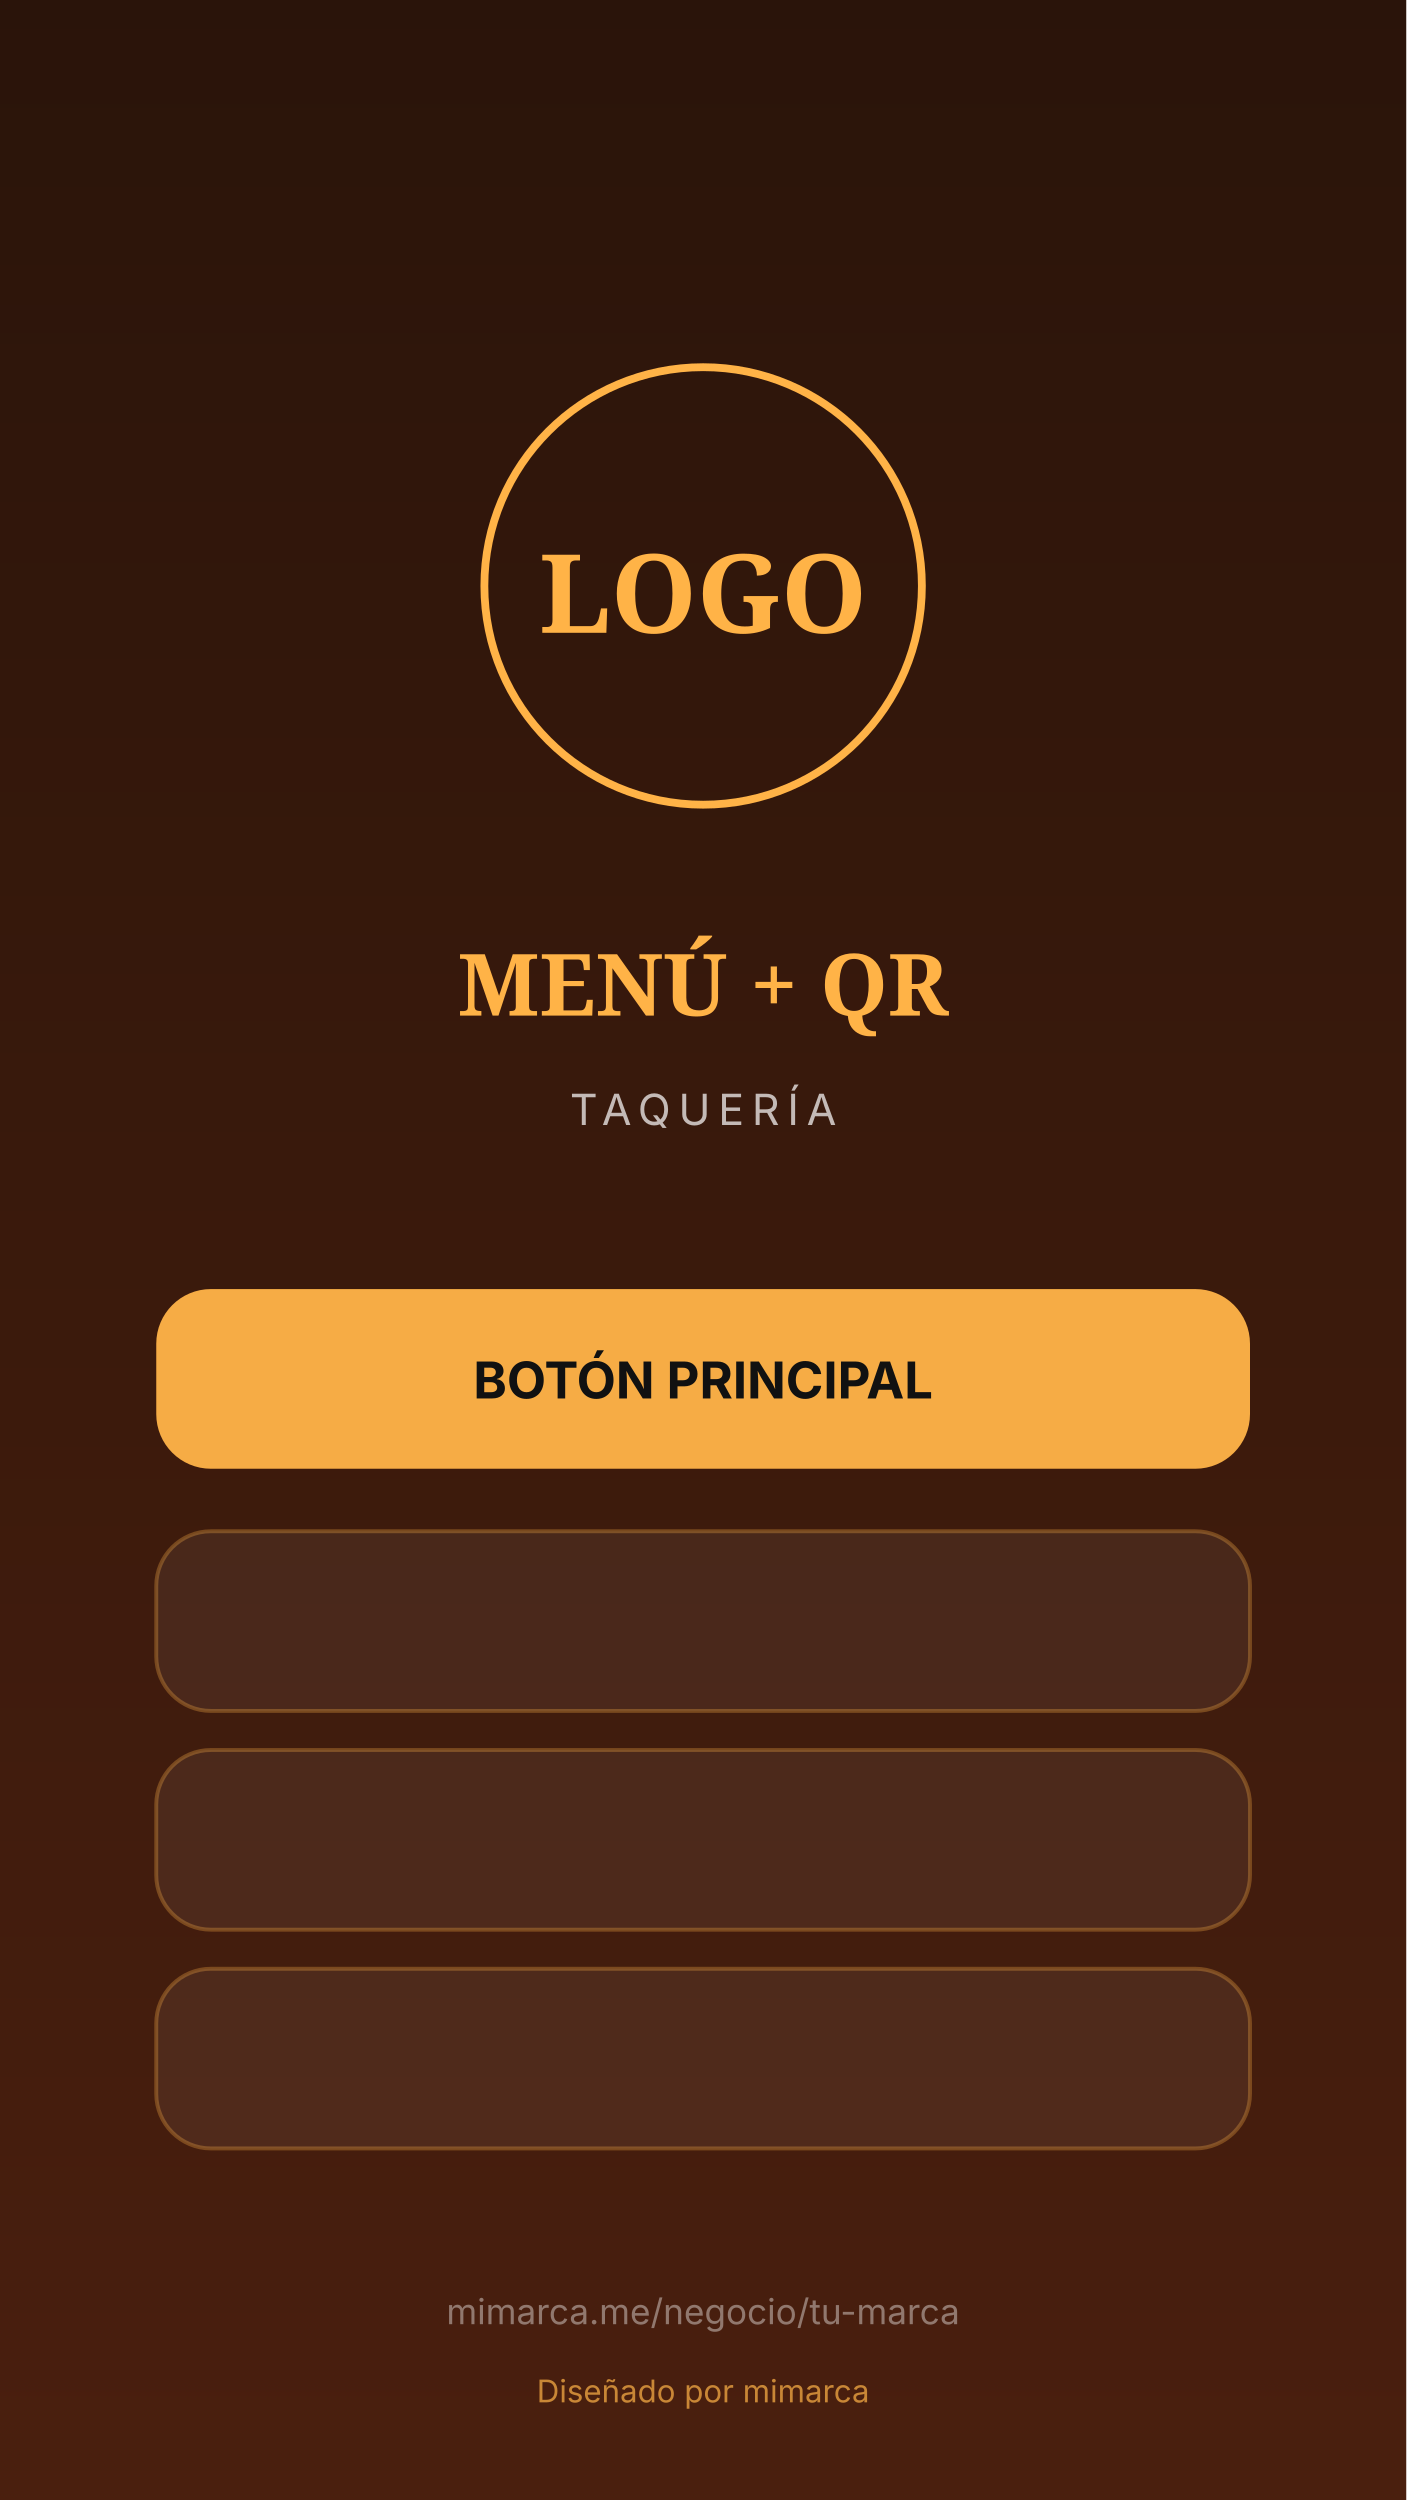
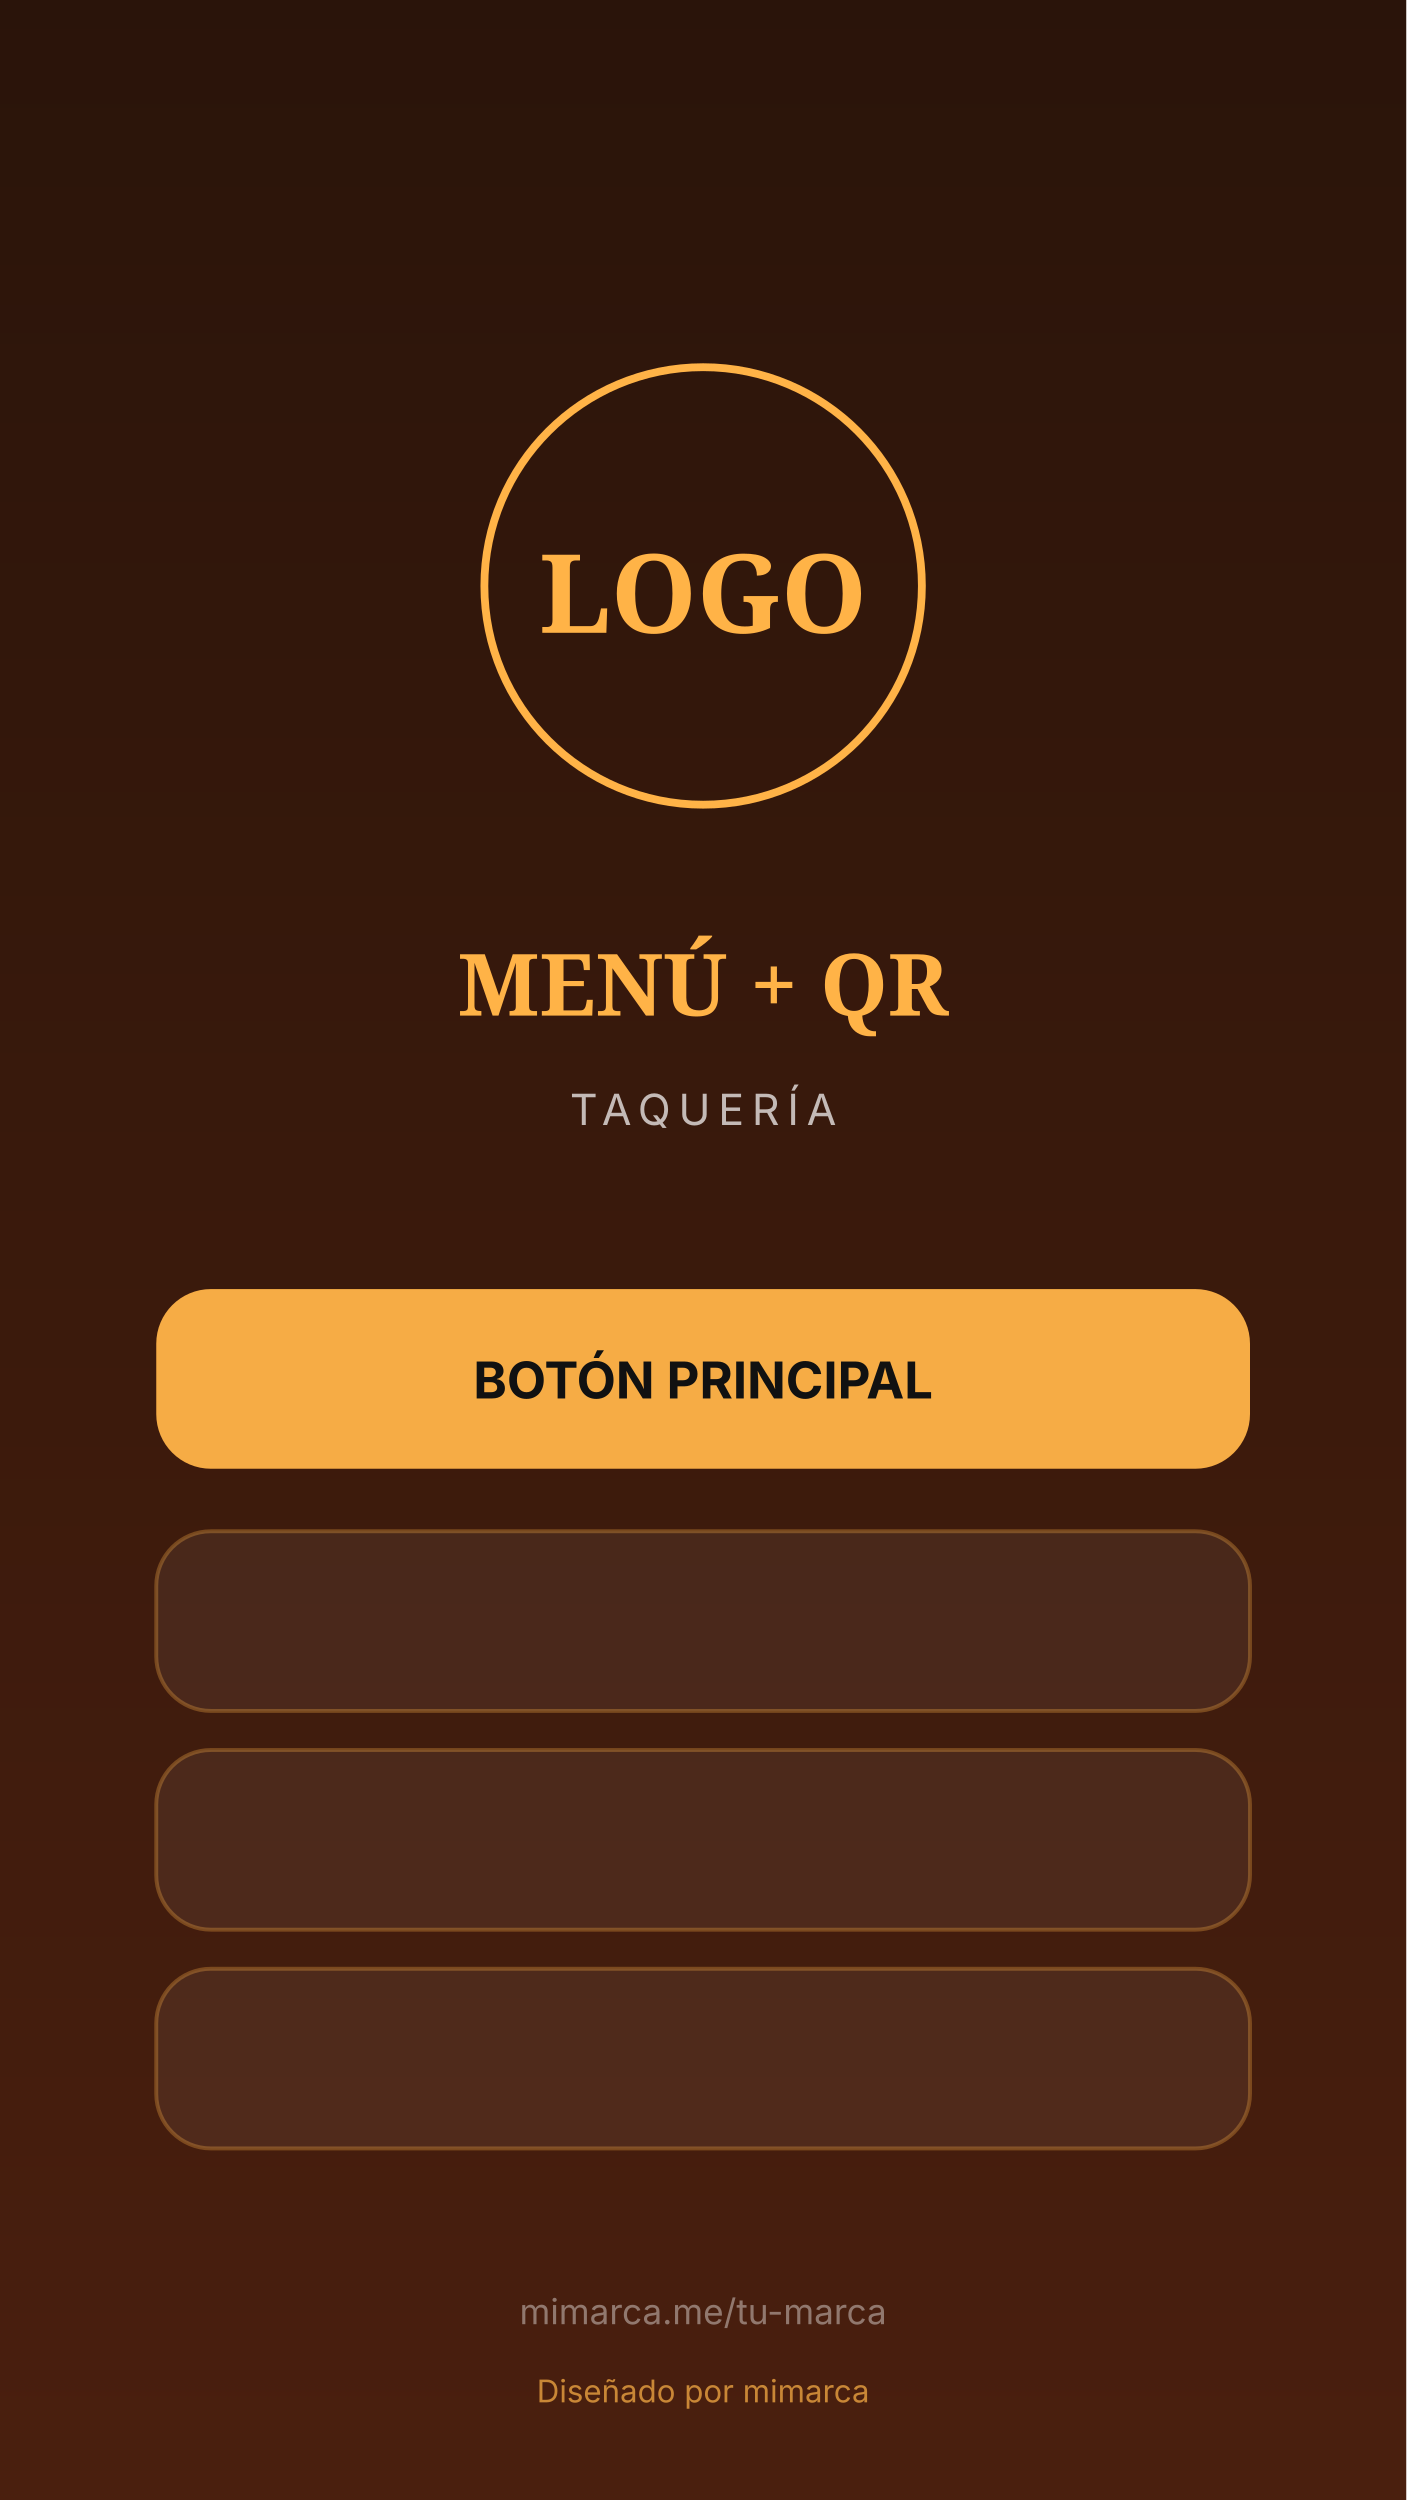
<svg xmlns="http://www.w3.org/2000/svg" viewBox="0 0 360 640" width="360" height="640">
  <defs>
    <linearGradient id="bg" x1="0" y1="0" x2="0" y2="1">
      <stop offset="0%" stop-color="#2a140a" />
      <stop offset="100%" stop-color="#4a1f0e" />
    </linearGradient>
  </defs>
  <rect width="360" height="640" fill="url(#bg)" />
  <circle cx="180" cy="150" r="56" fill="none" stroke="#ffb347" stroke-width="2" />
  <text x="180" y="162" text-anchor="middle" font-family="Georgia, serif" font-size="28" fill="#ffb347" font-weight="700">LOGO</text>
  <text x="180" y="260" text-anchor="middle" font-family="Georgia, serif" font-size="22" fill="#ffb347" font-weight="700">MENÚ + QR</text>
  <text x="180" y="288" text-anchor="middle" font-family="Inter, sans-serif" font-size="11" fill="rgba(255,255,255,0.7)" letter-spacing="2">TAQUERÍA</text>
  <rect x="40" y="330" width="280" height="46" rx="14" fill="#ffb347" opacity="0.95" />
  <text x="180" y="358" text-anchor="middle" font-family="Inter, sans-serif" font-size="13" fill="#111" font-weight="700">BOTÓN PRINCIPAL</text>
  <rect x="40" y="392" width="280" height="46" rx="14" fill="rgba(255,255,255,0.06)" stroke="#ffb347" stroke-opacity="0.3" />
  <rect x="40" y="448" width="280" height="46" rx="14" fill="rgba(255,255,255,0.06)" stroke="#ffb347" stroke-opacity="0.3" />
  <rect x="40" y="504" width="280" height="46" rx="14" fill="rgba(255,255,255,0.06)" stroke="#ffb347" stroke-opacity="0.3" />
-   <text x="180" y="595" text-anchor="middle" font-family="Inter, sans-serif" font-size="9" fill="rgba(255,255,255,0.4)">mimarca.me/negocio/tu-marca</text>
+   <text x="180" y="595" text-anchor="middle" font-family="Inter, sans-serif" font-size="9" fill="rgba(255,255,255,0.4)">mimarca.me/tu-marca</text>
  <text x="180" y="615" text-anchor="middle" font-family="Inter, sans-serif" font-size="8" fill="#ffb347" opacity="0.7">Diseñado por mimarca</text>
</svg>
